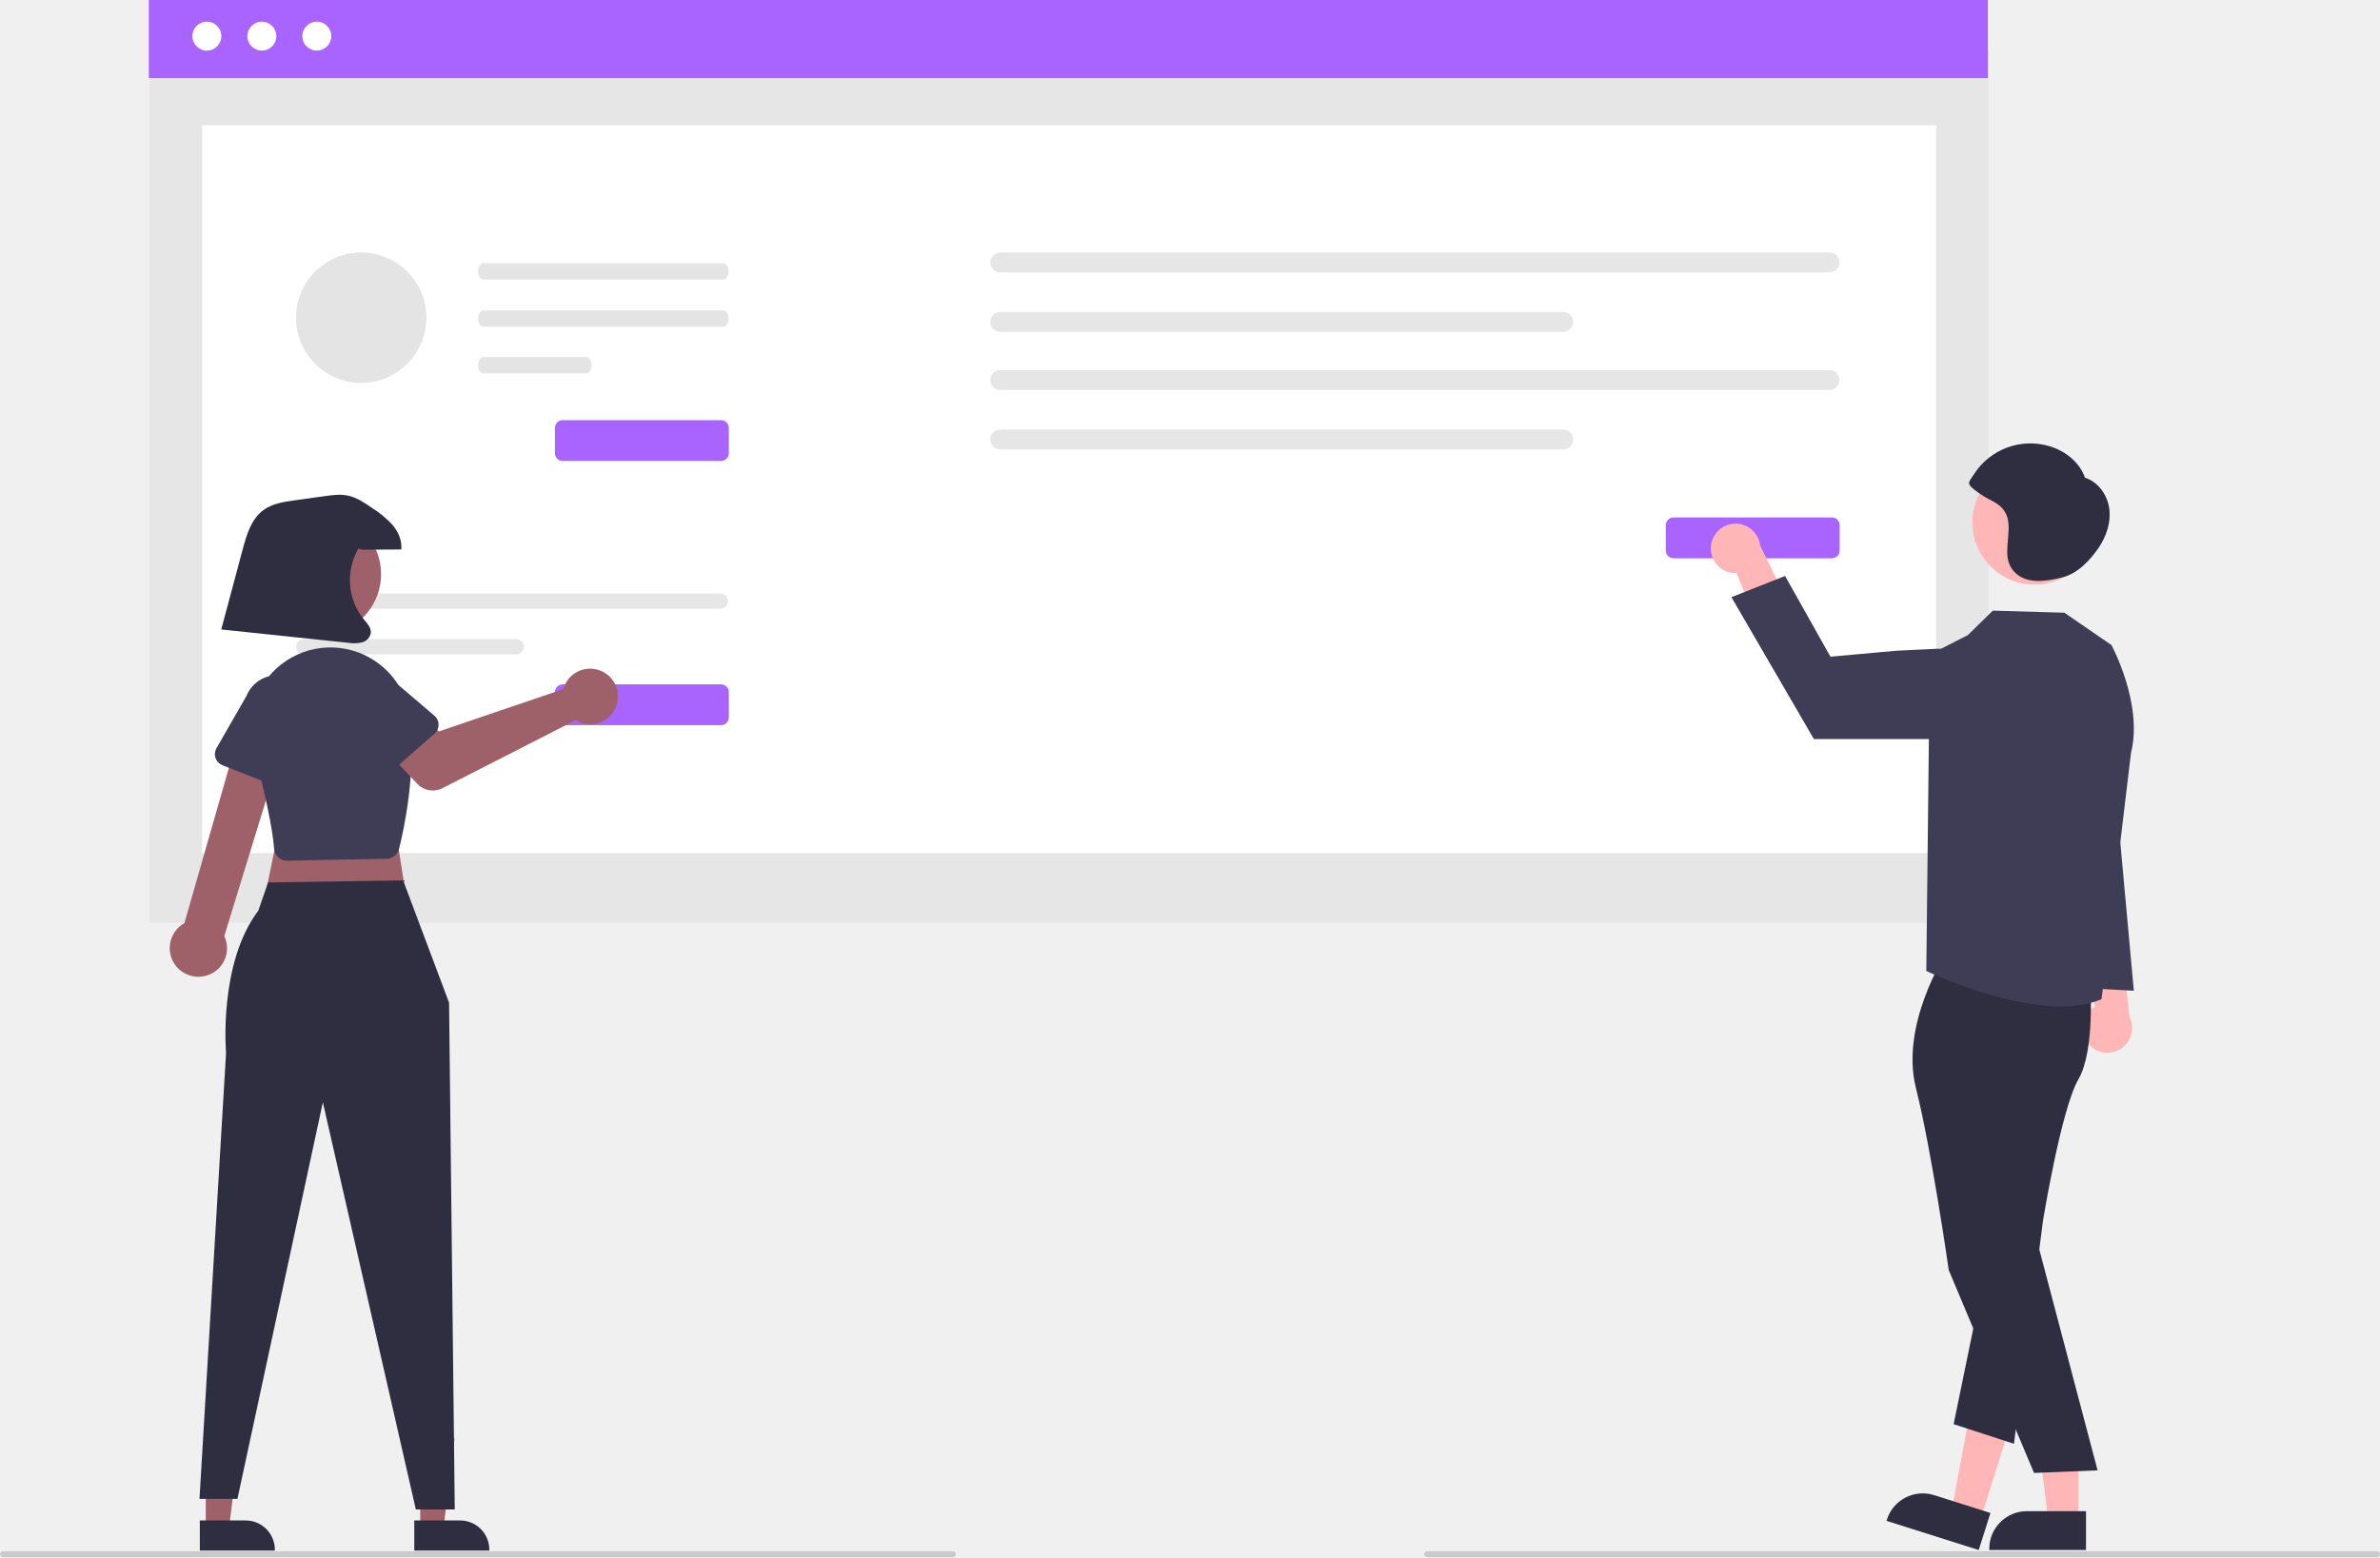
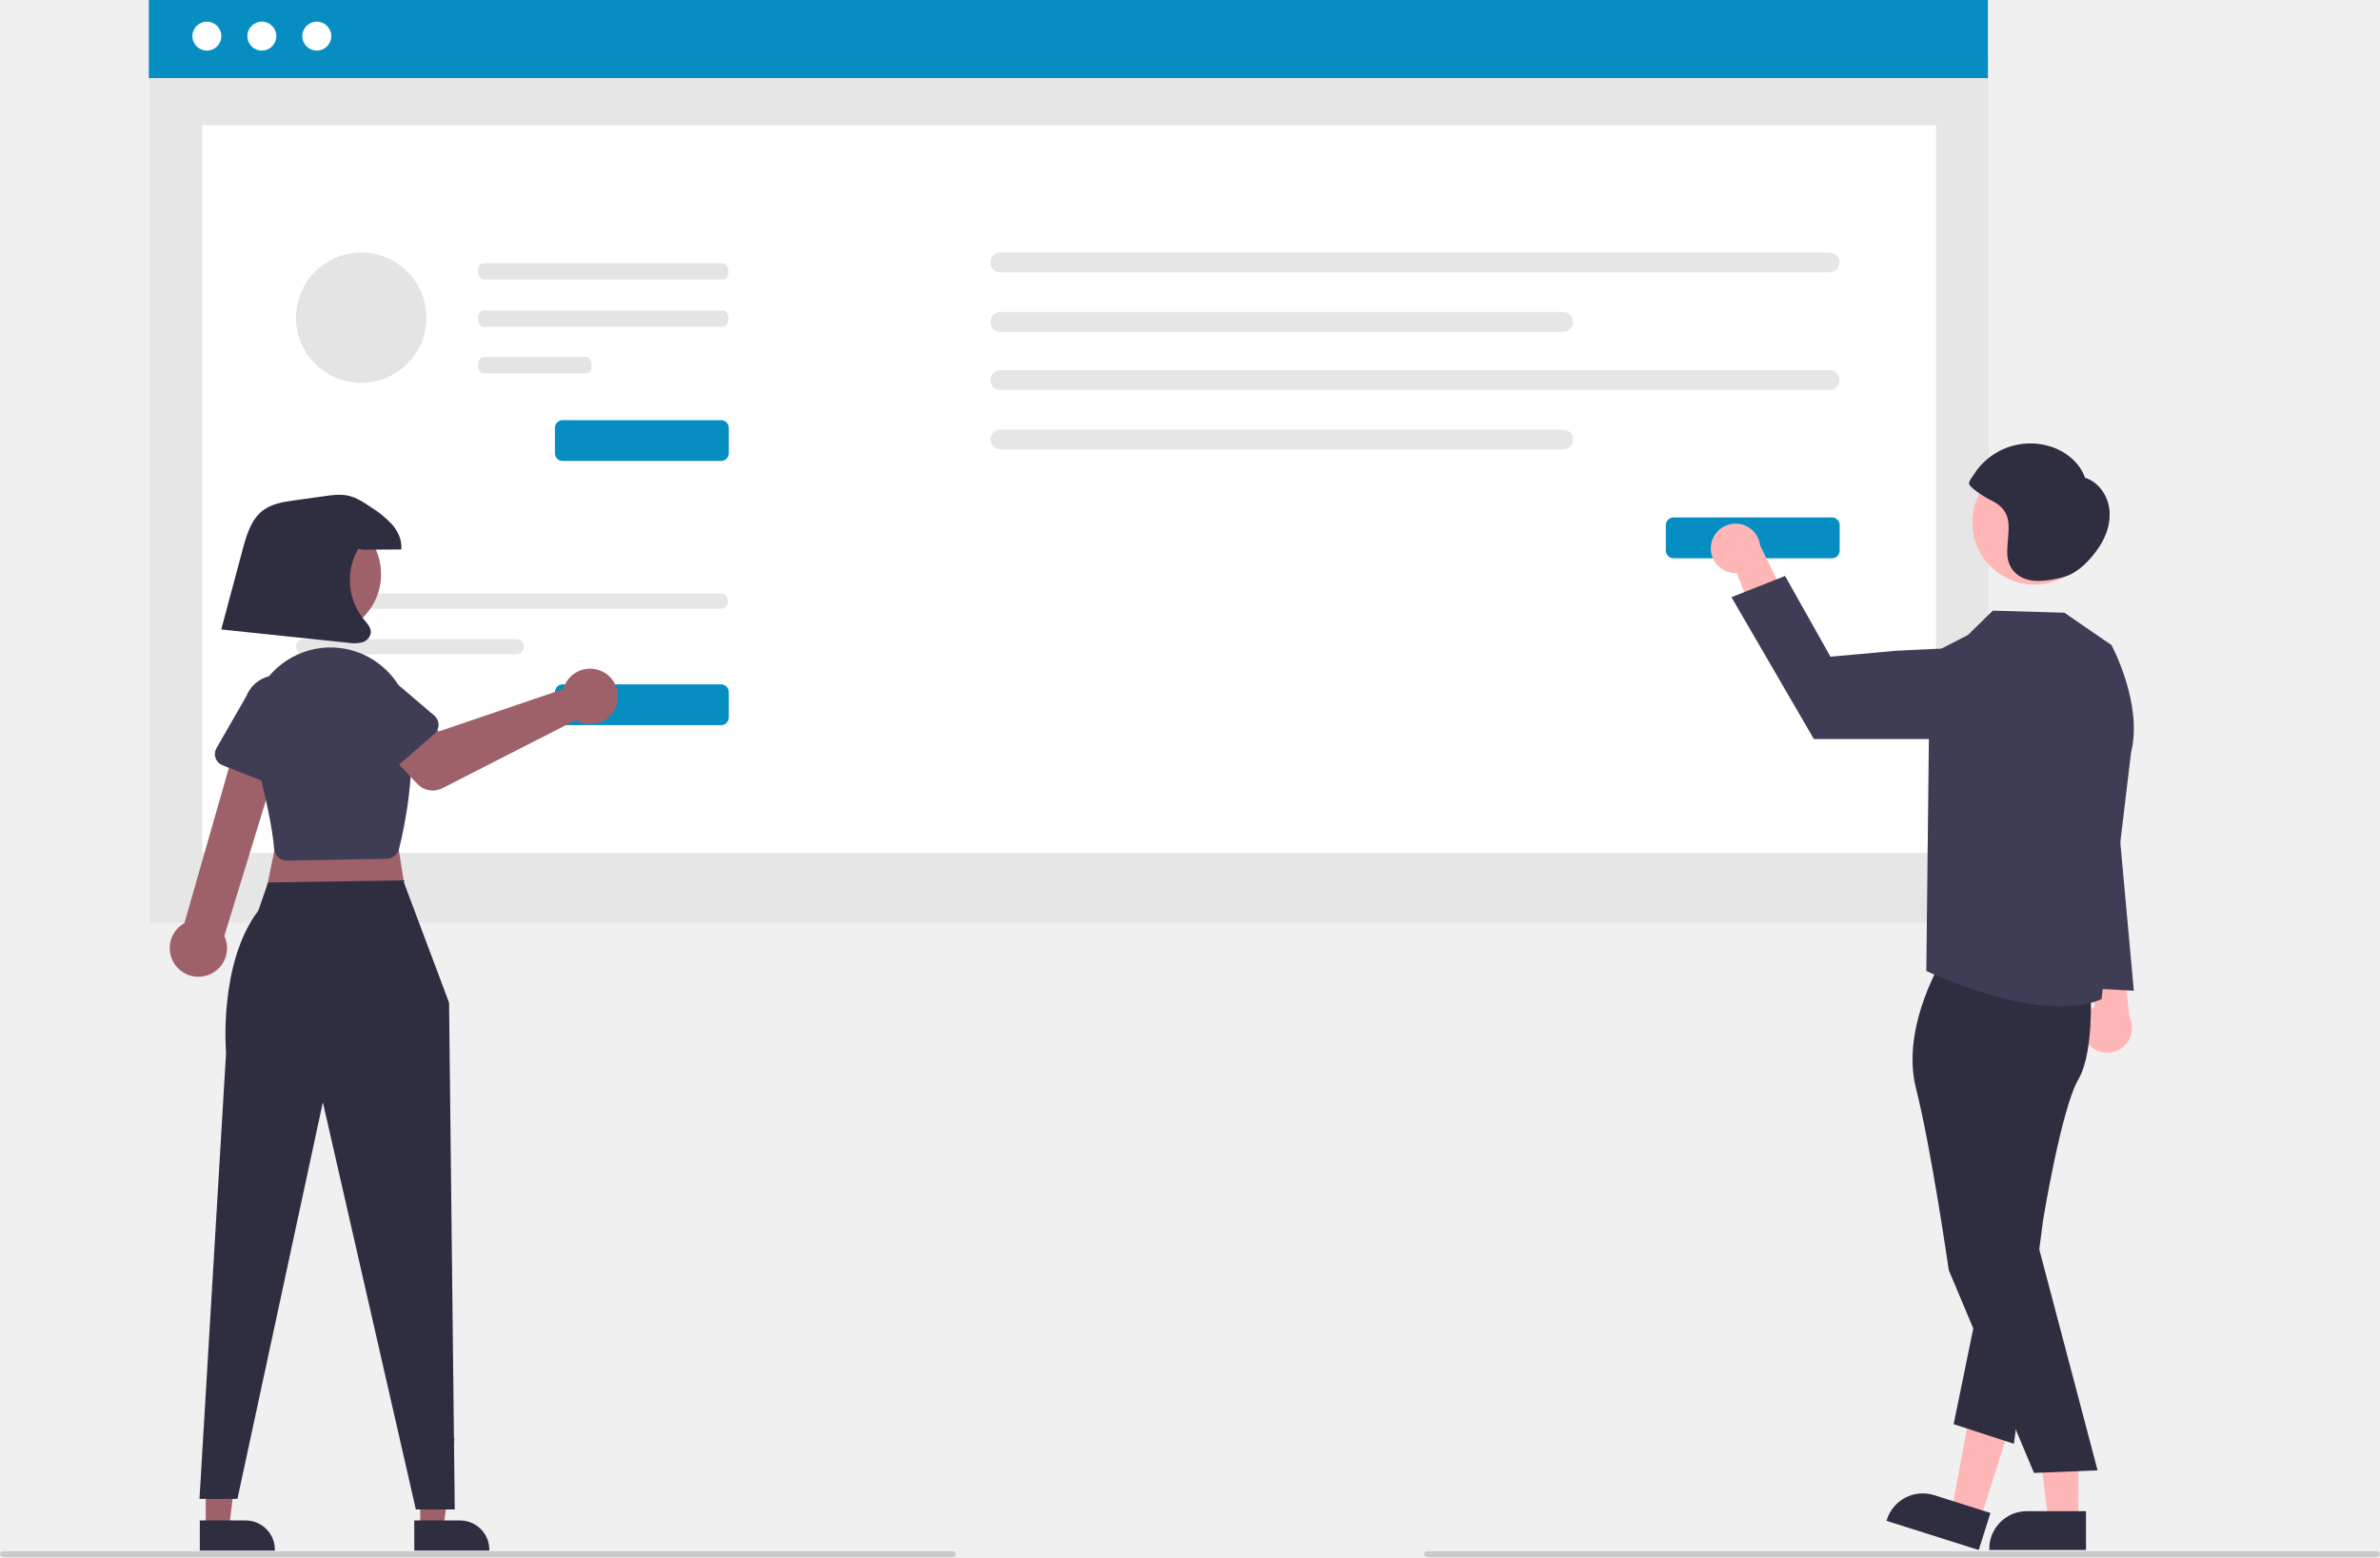
<svg xmlns="http://www.w3.org/2000/svg" data-name="Layer 1" width="972.675" height="636.537" viewBox="0 0 972.675 636.537">
  <path d="M967.084,558.393a10.056,10.056,0,0,1,2.728-15.176l-6.582-35.123,17.12,7.193,3.626,32.251a10.11,10.11,0,0,1-16.892,10.856Z" transform="translate(-113.6623 -131.7314)" fill="#ffb6b6" />
  <rect id="f38b076b-59d8-4a3a-9764-ba710fdc09c8" data-name="Rectangle 62" x="61.138" y="20.606" width="751.606" height="356.65" fill="#e6e6e6" />
  <rect id="a3e272cc-df3f-4d80-b321-62d216886f20" data-name="Rectangle 75" x="82.63" y="51.189" width="708.622" height="297.564" fill="#fff" />
-   <rect id="e835d13b-e721-4725-9202-bbf482b4bd3b" data-name="Rectangle 80" x="60.817" width="751.606" height="31.93" fill="#a963ff" />
+   <rect id="e835d13b-e721-4725-9202-bbf482b4bd3b" data-name="Rectangle 80" x="60.817" width="751.606" height="31.93" fill="#068ec3" />
  <circle id="be4979c6-1dab-43b6-a6ee-71cd46d62419" data-name="Ellipse 90" cx="84.545" cy="14.769" r="5.918" fill="#fff" />
  <circle id="b0ea5047-583b-4910-b1a7-8a4b76ab40b8" data-name="Ellipse 91" cx="107.009" cy="14.769" r="5.918" fill="#fff" />
  <circle id="f37d9a3e-ad35-4554-bb71-f31101cbe222" data-name="Ellipse 92" cx="129.473" cy="14.769" r="5.918" fill="#fff" />
  <path id="bb164f67-fbc5-46a9-bc53-51bf316e72eb-1482" data-name="Path 142" d="M237.734,374.365a3.106,3.106,0,0,0,0,6.211h170.406a3.106,3.106,0,0,0,0-6.211Z" transform="translate(-113.6623 -131.7314)" fill="#e6e6e6" />
  <path id="a443cdab-5007-48b4-8b70-6d9701024bb2-1483" data-name="Path 143" d="M237.734,393a3.106,3.106,0,0,0,0,6.211h86.996a3.106,3.106,0,0,0,0-6.211Z" transform="translate(-113.6623 -131.7314)" fill="#e6e6e6" />
-   <path id="f7d6bd93-8cee-4d05-900c-0964279c7a84-1484" data-name="Path 154" d="M408.355,428.181H343.623a3.166,3.166,0,0,1-3.162-3.162V414.648a3.166,3.166,0,0,1,3.162-3.162h64.731a3.166,3.166,0,0,1,3.162,3.162V425.019A3.166,3.166,0,0,1,408.355,428.181Z" transform="translate(-113.6623 -131.7314)" fill="#a963ff" />
-   <path id="b9375ed9-a91c-4567-8040-b14da9424350-1485" data-name="Path 154" d="M408.355,320.181H343.623a3.166,3.166,0,0,1-3.162-3.162V306.648a3.166,3.166,0,0,1,3.162-3.162h64.731a3.166,3.166,0,0,1,3.162,3.162V317.019A3.166,3.166,0,0,1,408.355,320.181Z" transform="translate(-113.6623 -131.7314)" fill="#a963ff" />
+   <path id="f7d6bd93-8cee-4d05-900c-0964279c7a84-1484" data-name="Path 154" d="M408.355,428.181H343.623a3.166,3.166,0,0,1-3.162-3.162V414.648a3.166,3.166,0,0,1,3.162-3.162h64.731a3.166,3.166,0,0,1,3.162,3.162V425.019A3.166,3.166,0,0,1,408.355,428.181Z" transform="translate(-113.6623 -131.7314)" fill="#068ec3" />
+   <path id="b9375ed9-a91c-4567-8040-b14da9424350-1485" data-name="Path 154" d="M408.355,320.181H343.623a3.166,3.166,0,0,1-3.162-3.162V306.648a3.166,3.166,0,0,1,3.162-3.162h64.731a3.166,3.166,0,0,1,3.162,3.162V317.019A3.166,3.166,0,0,1,408.355,320.181Z" transform="translate(-113.6623 -131.7314)" fill="#068ec3" />
  <path id="e51c2c64-3ae5-421d-97d2-6993e1b4a0e1-1486" data-name="Path 142" d="M522.45,234.962a4.052,4.052,0,0,0,0,8.104H861.361a4.052,4.052,0,0,0,0-8.104Z" transform="translate(-113.6623 -131.7314)" fill="#e6e6e6" />
  <path id="bb6ebd78-ef21-4bf3-8138-c36b4f5ae8d3-1487" data-name="Path 143" d="M522.45,259.277a4.052,4.052,0,0,0,0,8.104H752.524a4.052,4.052,0,0,0,0-8.104Z" transform="translate(-113.6623 -131.7314)" fill="#e6e6e6" />
  <path id="b0279cb1-e051-4fdd-8ff4-a6bdaa244cb4-1488" data-name="Path 142" d="M522.45,283.042a4.052,4.052,0,0,0,0,8.104H861.361a4.052,4.052,0,0,0,0-8.104Z" transform="translate(-113.6623 -131.7314)" fill="#e6e6e6" />
  <path id="b8fe22d0-d29e-4fd2-8057-acce26acd380-1489" data-name="Path 143" d="M522.45,307.358a4.052,4.052,0,0,0,0,8.104H752.524a4.052,4.052,0,0,0,0-8.104Z" transform="translate(-113.6623 -131.7314)" fill="#e6e6e6" />
-   <path id="e1b0698e-7706-4223-aefd-57a6dfde5692-1490" data-name="Path 154" d="M862.355,359.948H797.623a3.166,3.166,0,0,1-3.162-3.162V346.414a3.166,3.166,0,0,1,3.162-3.162h64.731a3.166,3.166,0,0,1,3.162,3.162v10.371A3.166,3.166,0,0,1,862.355,359.948Z" transform="translate(-113.6623 -131.7314)" fill="#a963ff" />
+   <path id="e1b0698e-7706-4223-aefd-57a6dfde5692-1490" data-name="Path 154" d="M862.355,359.948H797.623a3.166,3.166,0,0,1-3.162-3.162V346.414a3.166,3.166,0,0,1,3.162-3.162h64.731a3.166,3.166,0,0,1,3.162,3.162v10.371A3.166,3.166,0,0,1,862.355,359.948Z" transform="translate(-113.6623 -131.7314)" fill="#068ec3" />
  <path id="f8f2501b-24d6-4bc5-9452-5f6747352c8d-1491" data-name="Path 155" d="M311.127,239.351c-1.15.004-2.081,1.497-2.078,3.336.002,1.834.931,3.319,2.078,3.323h98.18c1.15-.004,2.081-1.497,2.078-3.336-.002-1.834-.931-3.319-2.078-3.323Z" transform="translate(-113.6623 -131.7314)" fill="#e4e4e4" />
  <path id="bf240ba4-7ac6-4616-9791-82be96e2dade-1492" data-name="Path 156" d="M311.127,258.643c-1.15.004-2.081,1.497-2.078,3.336.002,1.834.931,3.319,2.078,3.323h98.18c1.15-.004,2.081-1.497,2.078-3.336-.002-1.834-.931-3.319-2.078-3.323Z" transform="translate(-113.6623 -131.7314)" fill="#e4e4e4" />
  <path id="a4452d36-433f-4f97-99ed-f04c2decb731-1493" data-name="Path 157" d="M311.127,277.702c-1.15.004-2.081,1.497-2.078,3.336.002,1.834.931,3.319,2.078,3.323h42.247c1.15-.004,2.081-1.497,2.078-3.336-.002-1.834-.931-3.319-2.078-3.323Z" transform="translate(-113.6623 -131.7314)" fill="#e4e4e4" />
  <circle cx="147.615" cy="129.872" r="26.642" fill="#e4e4e4" />
  <path d="M812.935,354.671a10.056,10.056,0,0,0,10.453,11.335l13.316,33.161,10.577-15.263-14.266-29.151a10.11,10.11,0,0,0-20.079-.082Z" transform="translate(-113.6623 -131.7314)" fill="#ffb6b6" />
  <polygon points="849.397 621.765 837.138 621.765 831.305 574.477 849.4 574.478 849.397 621.765" fill="#ffb6b6" />
  <path d="M966.186,765.381l-39.531-.001v-.5A15.387,15.387,0,0,1,942.042,749.493h.001l24.144.001Z" transform="translate(-113.6623 -131.7314)" fill="#2f2e41" />
  <polygon points="809.279 621.376 797.591 617.675 806.302 570.832 823.552 576.294 809.279 621.376" fill="#ffb6b6" />
  <path d="M922.336,765.381l-37.687-11.932.151-.477A15.387,15.387,0,0,1,904.112,742.947l.001 0,23.018,7.288Z" transform="translate(-113.6623 -131.7314)" fill="#2f2e41" />
  <path d="M908.421,522.381s-18.19,28.562-11.762,54.054,13.428,74.492,13.428,74.492l34.852,82.943,25.98-1.06-25.8-97.793,1.02-65.386s17.932-31.249,14.44-40.977S908.421,522.381,908.421,522.381Z" transform="translate(-113.6623 -131.7314)" fill="#2f2e41" />
  <path d="M967.849,532.593s2.238,28.335-4.762,40.335-14.458,57.673-14.458,57.673l-11.898,91.346-24.644-8.02L933.101,611.585l16.517-80.504Z" transform="translate(-113.6623 -131.7314)" fill="#2f2e41" />
  <path d="M976.586,395.427l-19.228-13.216-29.26-.85-10.19,9.99-15.55,7.941-1.44,129.364s46.565,22.319,71.617,11.546l12.051-100.774C989.586,419.427,976.586,395.427,976.586,395.427Z" transform="translate(-113.6623 -131.7314)" fill="#3f3d56" />
  <path d="M906.264,433.861H854.976l-33.696-58.002,21.911-8.679,18.556,33.008,26.857-2.431,16.769-.811a18.468,18.468,0,0,1,19.222,20.697h0A18.49,18.49,0,0,1,906.264,433.861Z" transform="translate(-113.6623 -131.7314)" fill="#3f3d56" />
  <circle cx="831.452" cy="213.606" r="25.37" fill="#ffb6b6" />
  <path d="M975.683,339.566c-.779-5.57-4.551-10.858-9.916-12.546-2.131-6.189-7.776-10.745-14.012-12.731a27.372,27.372,0,0,0-31.467,11.477c-.477.75-1.945,2.594-1.904,3.49.052,1.137,1.792,2.312,2.666,3.029a39.086,39.086,0,0,0,6.97,4.302c9.123,4.73,6.086,12.162,5.962,20.585-.06,4.093,1.306,7.588,4.797,9.926,5.037,3.374,12.246,2.032,17.727.678,6.219-1.537,11.389-7,14.936-12.268C974.583,350.842,976.462,345.135,975.683,339.566Z" transform="translate(-113.6623 -131.7314)" fill="#2f2e41" />
  <polygon points="862.197 296.725 872.069 405.008 840.352 403.307 862.197 296.725" fill="#3f3d56" />
  <path d="M1085.147,768.269H696.853a1.191,1.191,0,0,1,0-2.381h388.294a1.191,1.191,0,0,1,0,2.381Z" transform="translate(-113.6623 -131.7314)" fill="#cacaca" />
  <polygon points="84.089 624.666 93.598 624.666 98.122 587.987 84.087 587.987 84.089 624.666" fill="#9e616a" />
  <path d="M195.326,753.293,214.053,753.292h.001a11.935,11.935,0,0,1,11.935,11.934v.388l-30.662.001Z" transform="translate(-113.6623 -131.7314)" fill="#2f2e41" />
  <polygon points="171.738 624.666 181.247 624.666 185.771 587.987 171.736 587.987 171.738 624.666" fill="#9e616a" />
  <path d="M282.974,753.293l18.727-.001h.001a11.935,11.935,0,0,1,11.935,11.934v.388l-30.662.001Z" transform="translate(-113.6623 -131.7314)" fill="#2f2e41" />
  <polygon points="160.256 329.996 166.461 369.554 107.512 370.33 115.268 332.323 160.256 329.996" fill="#9e616a" />
  <path d="M278.413,491.627l18.775,49.993,2.327,207.179H283.614l-38.007-166.457-34.904,162.112H195.19l10.859-182.279s-3.202-36.585,13.186-58.174l3.989-11.525Z" transform="translate(-113.6623 -131.7314)" fill="#2f2e41" />
  <path d="M197.878,530.599a11.637,11.637,0,0,0,7.456-16.211l25.078-81.761-18.446-3.656-22.936,80.142a11.7,11.7,0,0,0,8.848,21.486Z" transform="translate(-113.6623 -131.7314)" fill="#9e616a" />
  <path d="M230.953,483.575a5.285,5.285,0,0,1-1.025-.101h0a5.301,5.301,0,0,1-4.246-4.803c-.583-7.984-3.472-21.88-8.587-41.305a32.691,32.691,0,0,1,51.621-34.137,32.269,32.269,0,0,1,12.45,22.068c2.542,22.388-2.251,44.865-4.429,53.49a5.312,5.312,0,0,1-5.035,4.002L231.066,483.574C231.028,483.575,230.991,483.575,230.953,483.575Z" transform="translate(-113.6623 -131.7314)" fill="#3f3d56" />
  <path d="M344.481,411.757a11.402,11.402,0,0,0-.6,1.692l-50.864,17.284-9.828-8.586-14.897,13.139,15.922,16.891a8.666,8.666,0,0,0,10.248,1.773l54.428-27.802a11.371,11.371,0,1,0-4.409-14.392Z" transform="translate(-113.6623 -131.7314)" fill="#9e616a" />
  <path d="M291.244,431.678l-18.542,16.195a4.875,4.875,0,0,1-7.308-1.037l-13.263-20.653a13.537,13.537,0,0,1,20.444-17.751l18.624,15.864a4.875,4.875,0,0,1,.045,7.381Z" transform="translate(-113.6623 -131.7314)" fill="#3f3d56" />
  <path d="M227.482,453.561l-22.914-9.002a4.875,4.875,0,0,1-2.445-6.965l12.226-21.283a13.537,13.537,0,0,1,25.171,9.974l-5.506,23.837a4.875,4.875,0,0,1-6.531,3.438Z" transform="translate(-113.6623 -131.7314)" fill="#3f3d56" />
  <circle cx="130.806" cy="234.729" r="24.925" fill="#9e616a" />
  <path d="M503.147,768.269H114.853a1.191,1.191,0,0,1,0-2.381H503.147a1.191,1.191,0,0,1,0,2.381Z" transform="translate(-113.6623 -131.7314)" fill="#cacaca" />
  <path d="M261.614,356.441q8.021-.045,16.043-.09c.38-3.645-1.242-7.271-3.605-10.071a41.058,41.058,0,0,0-8.446-6.982c-3.067-2.105-6.245-4.258-9.892-4.994-3.057-.617-6.216-.189-9.304.241q-6.143.854-12.285,1.708c-4.495.625-9.198,1.332-12.849,4.028-4.938,3.646-6.826,10.034-8.413,15.962l-8.782,32.816,51.871,5.441a14.261,14.261,0,0,0,5.653-.164,4.859,4.859,0,0,0,3.615-3.952c.149-2.115-1.529-3.847-2.892-5.472a25.562,25.562,0,0,1-2.205-28.906Z" transform="translate(-113.6623 -131.7314)" fill="#2f2e41" />
</svg>
